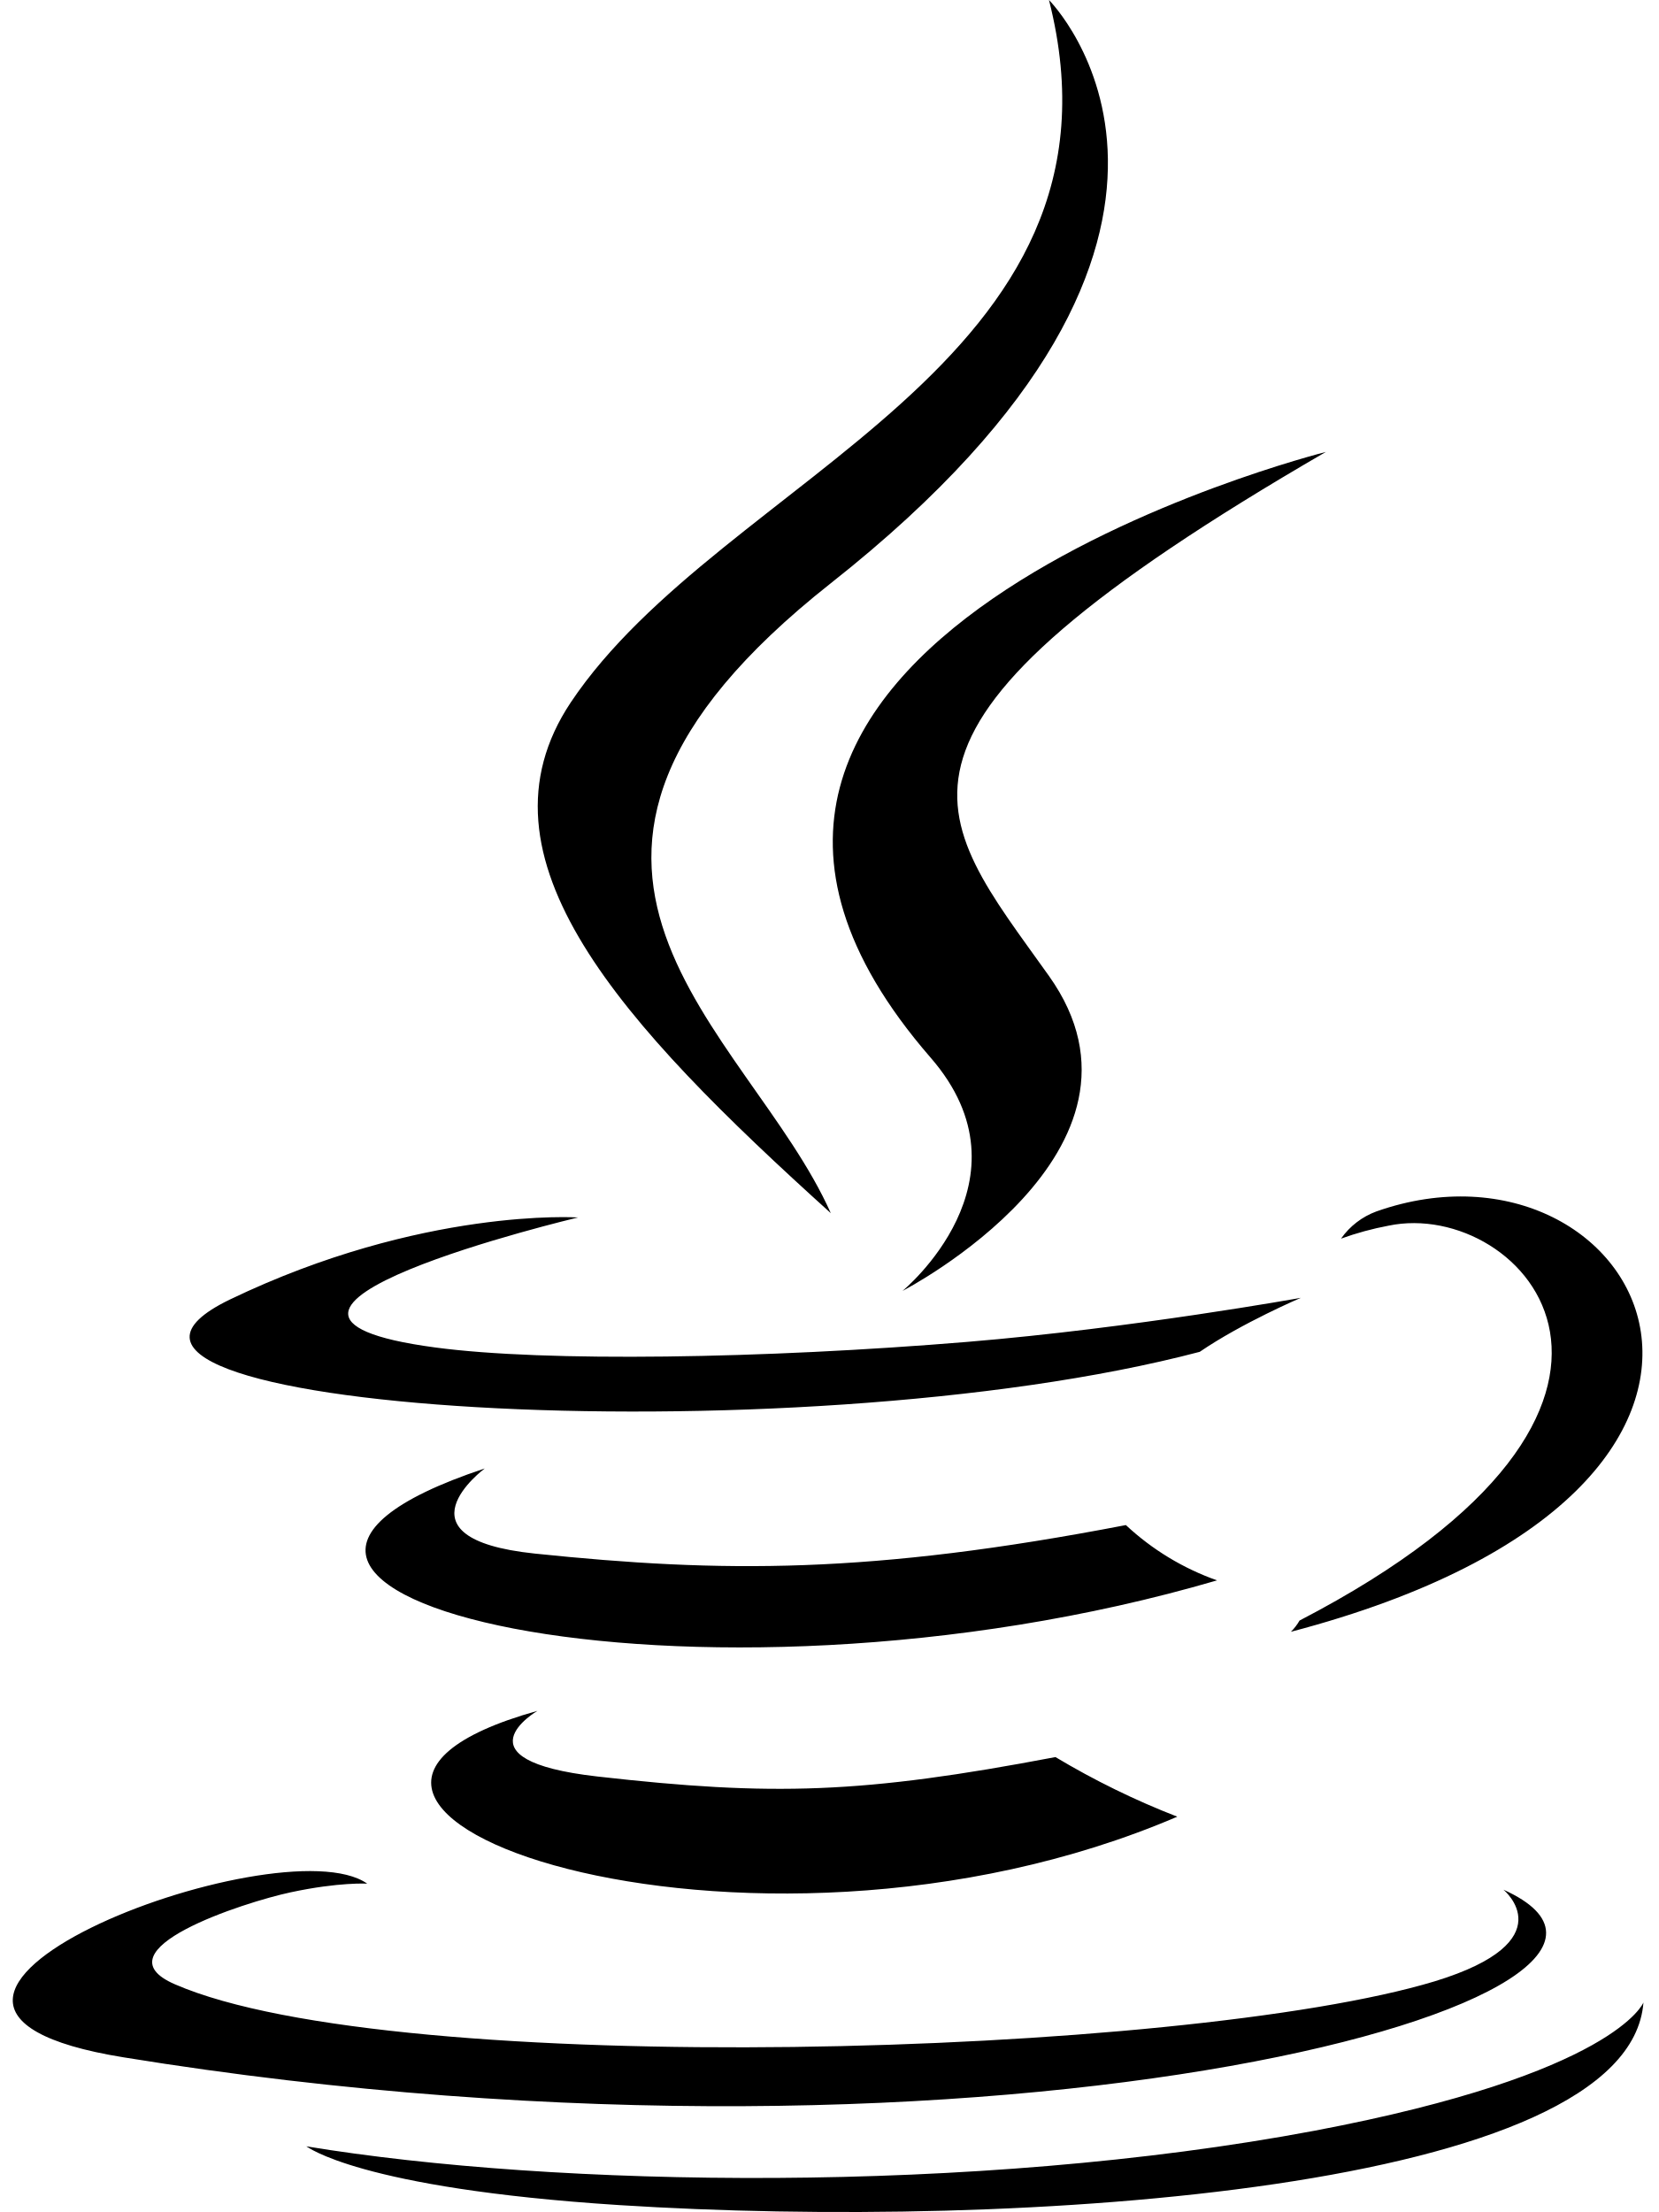
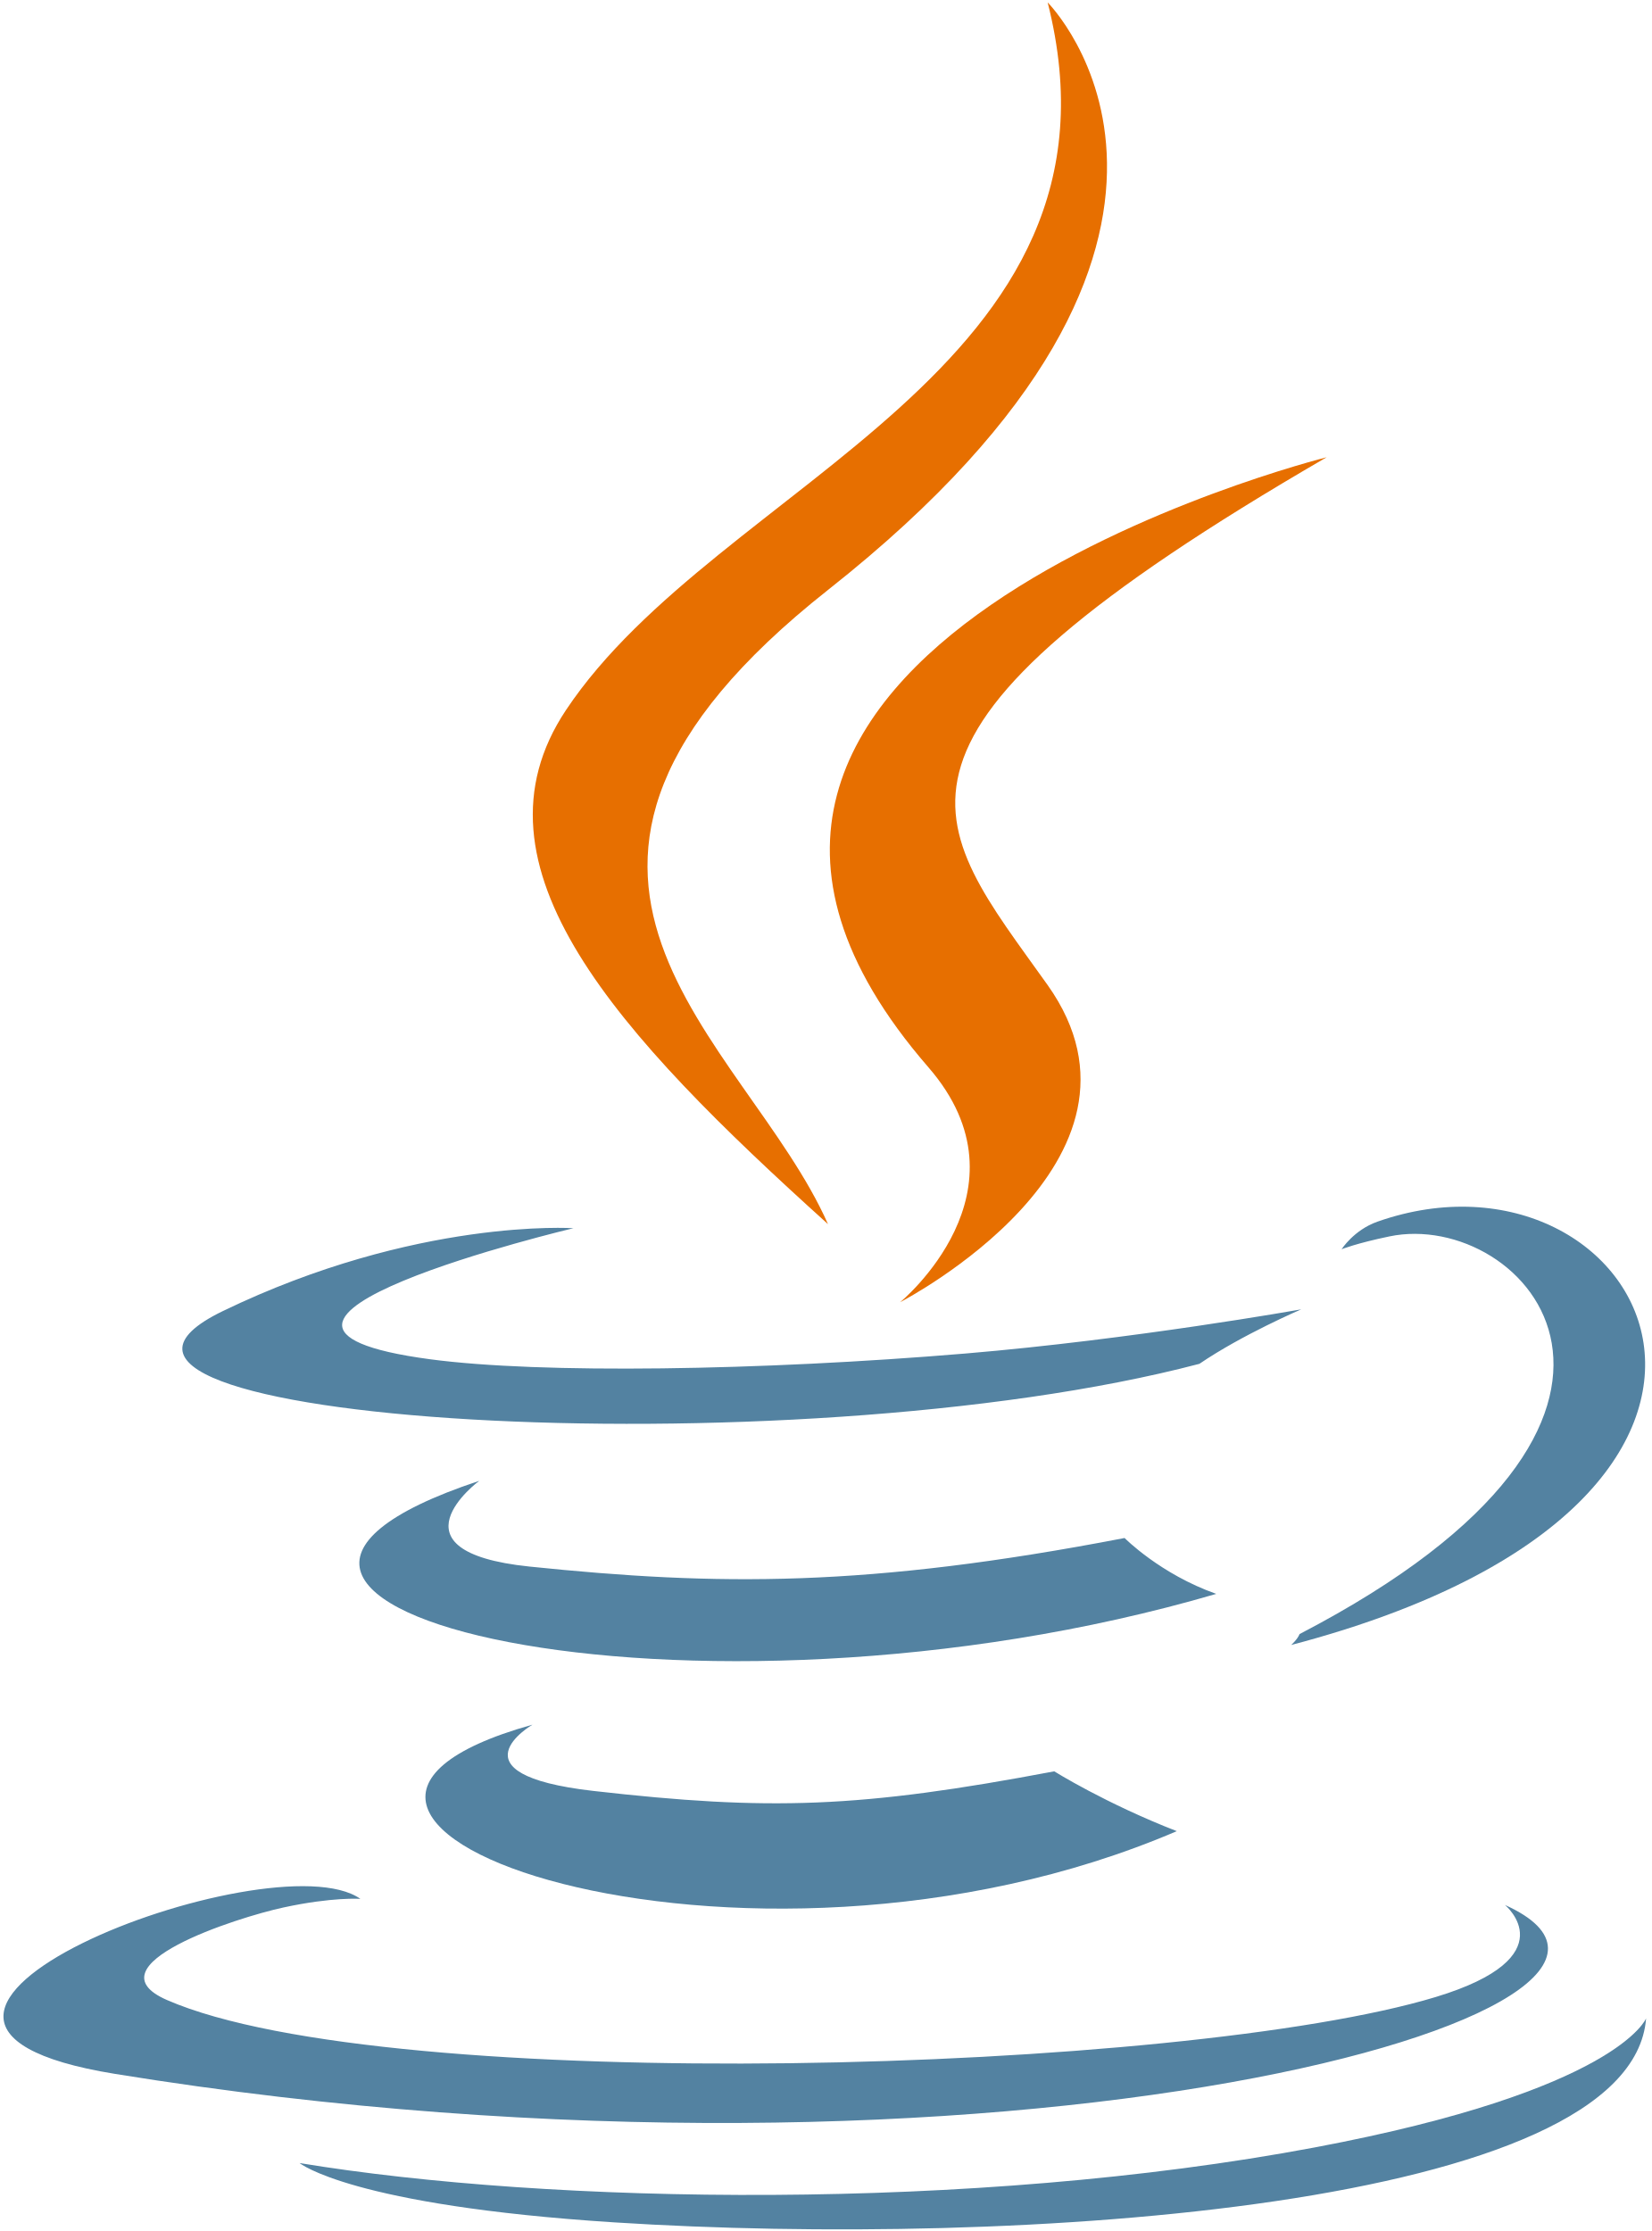
- <svg xmlns="http://www.w3.org/2000/svg" viewBox="0 0 384 512">
-   <path d="M277.7 312.9c9.8-6.7 23.4-12.5 23.4-12.5s-38.7 7-77.2 10.2c-47.1 3.9-97.7 4.7-123.1 1.3-60.1-8 33-30.1 33-30.1s-36.1-2.4-80.6 19c-52.5 25.4 130 37 224.5 12.1zm-85.4-32.1c-19-42.7-83.1-80.2 0-145.8C296 53.2 242.8 0 242.8 0c21.5 84.5-75.6 110.1-110.7 162.6-23.9 35.9 11.7 74.4 60.2 118.2zm114.6-176.2c.1 0-175.2 43.8-91.5 140.2 24.7 28.4-6.5 54-6.5 54s62.7-32.4 33.9-72.9c-26.9-37.8-47.5-56.6 64.1-121.3zm-6.1 270.5a12.2 12.2 0 0 1 -2 2.6c128.3-33.7 81.1-118.9 19.8-97.3a17.3 17.3 0 0 0 -8.2 6.3 70.5 70.5 0 0 1 11-3c31-6.5 75.5 41.5-20.6 91.4zM348 437.4s14.5 11.9-15.9 21.2c-57.9 17.5-240.8 22.8-291.6 .7-18.3-7.9 16-19 26.8-21.3 11.2-2.4 17.7-2 17.7-2-20.3-14.3-131.3 28.1-56.4 40.2C232.8 509.4 401 461.3 348 437.4zM124.4 396c-78.7 22 47.9 67.4 148.1 24.5a185.9 185.9 0 0 1 -28.2-13.8c-44.7 8.5-65.4 9.1-106 4.5-33.5-3.8-13.9-15.2-13.9-15.2zm179.8 97.2c-78.7 14.8-175.8 13.1-233.3 3.6 0-.1 11.8 9.7 72.4 13.6 92.2 5.9 233.8-3.3 237.1-46.9 0 0-6.4 16.5-76.2 29.7zM260.6 353c-59.2 11.4-93.5 11.1-136.8 6.6-33.5-3.5-11.6-19.7-11.6-19.7-86.8 28.8 48.2 61.4 169.5 25.9a60.4 60.4 0 0 1 -21.1-12.8z" />
+ <svg xmlns="http://www.w3.org/2000/svg" width="0.74em" height="1em" viewBox="0 0 256 346">
+   <path fill="#5382a1" d="M82.554 267.473s-13.198 7.675 9.393 10.272c27.369 3.122 41.356 2.675 71.517-3.034c0 0 7.93 4.972 19.003 9.279c-67.611 28.977-153.019-1.679-99.913-16.517m-8.262-37.814s-14.803 10.958 7.805 13.296c29.236 3.016 52.324 3.263 92.276-4.43c0 0 5.526 5.602 14.215 8.666c-81.747 23.904-172.798 1.885-114.296-17.532" />
+   <path fill="#e76f00" d="M143.942 165.515c16.66 19.18-4.377 36.44-4.377 36.44s42.301-21.837 22.874-49.183c-18.144-25.5-32.059-38.172 43.268-81.858c0 0-118.238 29.53-61.765 94.6" />
+   <path fill="#5382a1" d="M233.364 295.442s9.767 8.047-10.757 14.273c-39.026 11.823-162.432 15.393-196.714.471c-12.323-5.36 10.787-12.8 18.056-14.362c7.581-1.644 11.914-1.337 11.914-1.337c-13.705-9.655-88.583 18.957-38.034 27.15c137.853 22.356 251.292-10.066 215.535-26.195M88.9 190.48s-62.771 14.91-22.228 20.323c17.118 2.292 51.243 1.774 83.03-.89c25.978-2.19 52.063-6.85 52.063-6.85s-9.16 3.923-15.787 8.448c-63.744 16.765-186.886 8.966-151.435-8.183c29.981-14.492 54.358-12.848 54.358-12.848m112.605 62.942c64.8-33.672 34.839-66.03 13.927-61.67c-5.126 1.066-7.411 1.99-7.411 1.99s1.903-2.98 5.537-4.27c41.37-14.545 73.187 42.897-13.355 65.647c0 .001 1.003-.895 1.302-1.697" />
+   <path fill="#e76f00" d="M162.439.371s35.887 35.9-34.037 91.101c-56.071 44.282-12.786 69.53-.023 98.377c-32.73-29.53-56.75-55.526-40.635-79.72C111.395 74.612 176.918 57.393 162.439.37" />
+   <path fill="#5382a1" d="M95.268 344.665c62.199 3.982 157.712-2.209 159.974-31.64c0 0-4.348 11.158-51.404 20.018c-53.088 9.99-118.564 8.824-157.399 2.421c.001 0 7.95 6.58 48.83 9.201" />
</svg>
